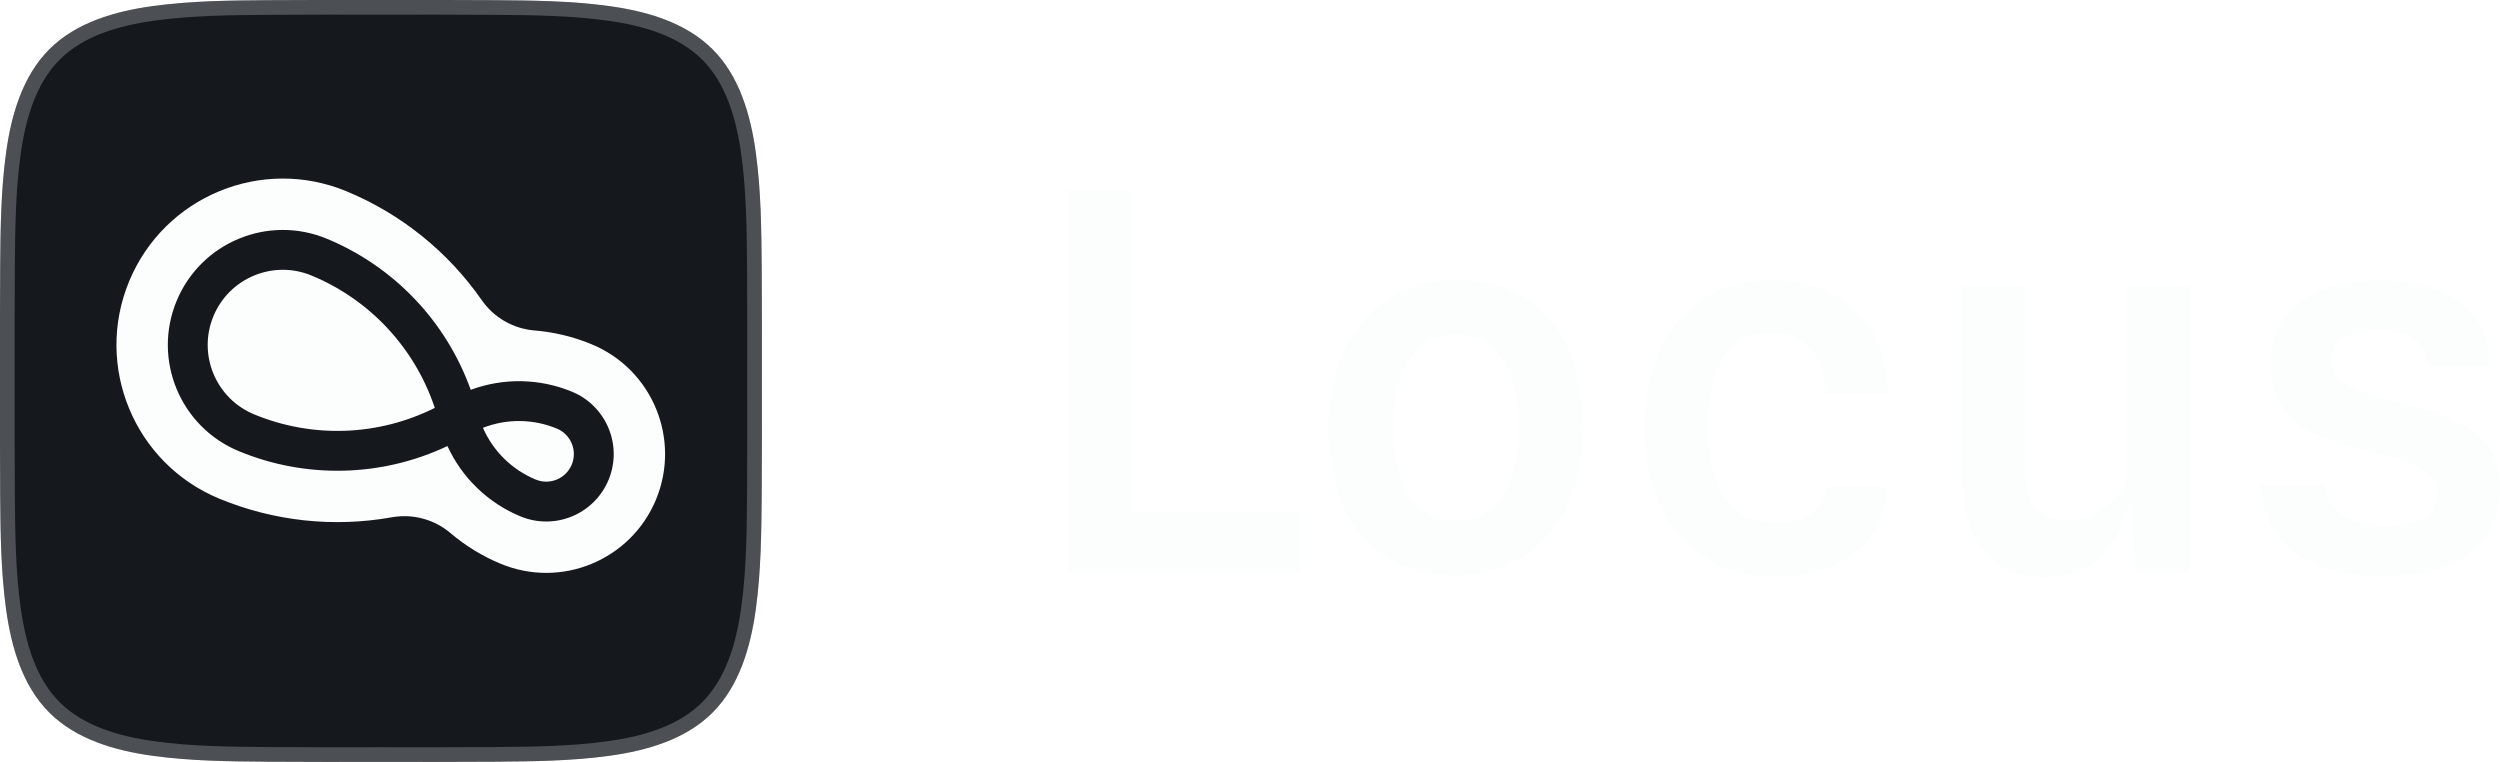
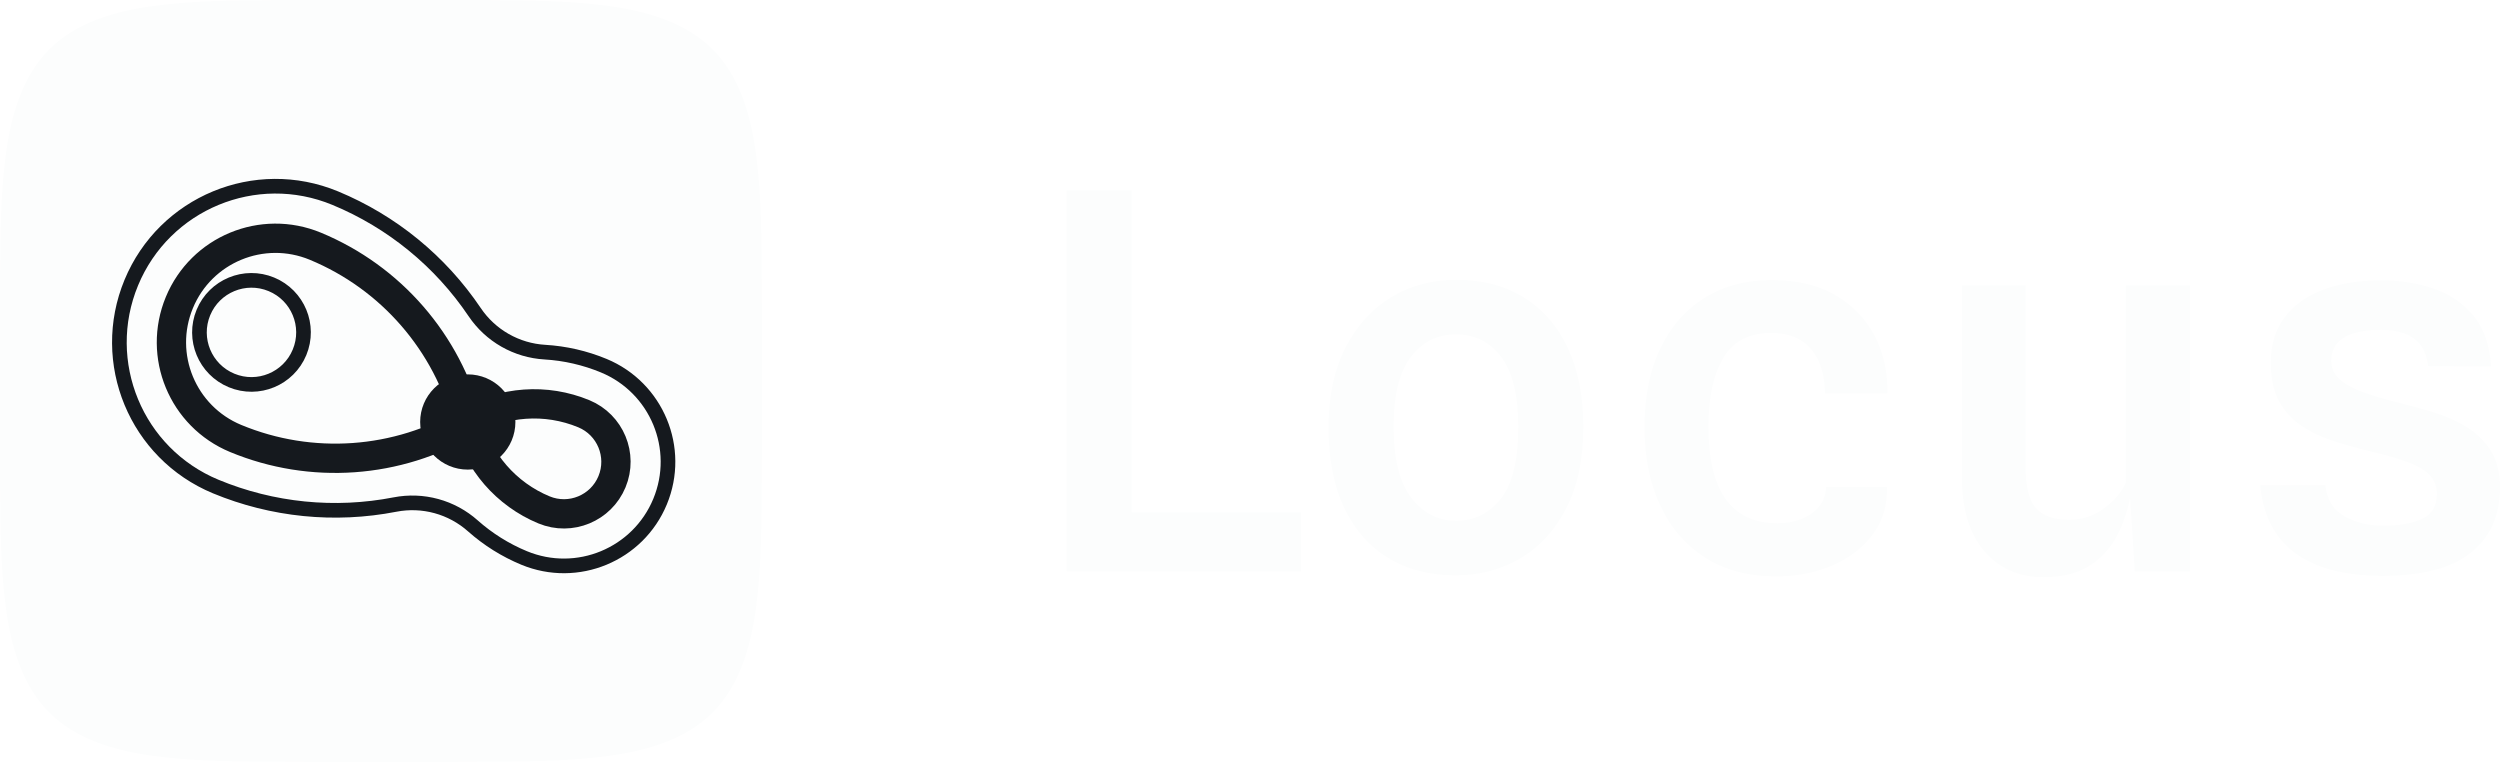
<svg xmlns="http://www.w3.org/2000/svg" viewBox="0 0 328.134 100" width="85.315" height="26">
-   <defs>
-     <clipPath id="locus-lockup-h-dark-small-clip">
-       <path d="M100 50C100 54.996 100.017 59.992 99.976 64.988C99.935 69.984 99.884 74.997 99.204 79.947C98.524 84.897 97.056 89.99 93.528 93.528C89.999 97.065 84.897 98.524 79.947 99.204C74.997 99.884 69.984 99.935 64.988 99.976C59.992 100.017 54.996 100 50 100C45.004 100 40.008 100.017 35.012 99.976C30.016 99.935 25.003 99.884 20.053 99.204C15.103 98.524 10.01 97.056 6.472 93.528C2.935 89.999 1.476 84.897 .796 79.947C.116 74.997 .065 69.984 .024 64.988C-.017 59.992 0 54.996 0 50C0 45.004-.017 40.008 .024 35.012C.065 30.016 .116 25.003 .796 20.053C1.476 15.103 2.944 10.01 6.472 6.472C10.001 2.935 15.103 1.476 20.053 .796C25.003 .116 30.016 .065 35.012 .024C40.008-.017 45.004 0 50 0C54.996 0 59.992-.017 64.988 .024C69.984 .065 74.997 .116 79.947 .796C84.897 1.476 89.99 2.944 93.528 6.472C97.065 10.001 98.524 15.103 99.204 20.053C99.884 25.003 99.935 30.016 99.976 35.012C100.017 40.008 100 45.004 100 50Z" />
-     </clipPath>
-   </defs>
-   <path d="M100 50C100 54.996 100.017 59.992 99.976 64.988C99.935 69.984 99.884 74.997 99.204 79.947C98.524 84.897 97.056 89.99 93.528 93.528C89.999 97.065 84.897 98.524 79.947 99.204C74.997 99.884 69.984 99.935 64.988 99.976C59.992 100.017 54.996 100 50 100C45.004 100 40.008 100.017 35.012 99.976C30.016 99.935 25.003 99.884 20.053 99.204C15.103 98.524 10.01 97.056 6.472 93.528C2.935 89.999 1.476 84.897 .796 79.947C.116 74.997 .065 69.984 .024 64.988C-.017 59.992 0 54.996 0 50C0 45.004-.017 40.008 .024 35.012C.065 30.016 .116 25.003 .796 20.053C1.476 15.103 2.944 10.01 6.472 6.472C10.001 2.935 15.103 1.476 20.053 .796C25.003 .116 30.016 .065 35.012 .024C40.008-.017 45.004 0 50 0C54.996 0 59.992-.017 64.988 .024C69.984 .065 74.997 .116 79.947 .796C84.897 1.476 89.99 2.944 93.528 6.472C97.065 10.001 98.524 15.103 99.204 20.053C99.884 25.003 99.935 30.016 99.976 35.012C100.017 40.008 100 45.004 100 50Z" fill="#15191e" stroke="#fcfdfd" stroke-opacity="0.24" stroke-width="3.846" clip-path="url(#locus-lockup-h-dark-small-clip)" />
-   <path d="M66.245 42.158A9.356 9.356 0 0 1 63.232 39.395A40.543 40.543 0 0 0 45.476 25.105A21.831 21.831 0 0 0 16.952 36.92A21.831 21.831 0 0 0 28.767 65.444A40.543 40.543 0 0 0 51.427 67.895A9.356 9.356 0 0 1 55.511 68.072A9.356 9.356 0 0 1 59.131 69.973A24.95 24.95 0 0 0 65.73 74.003A15.594 15.594 0 0 0 86.104 65.564A15.594 15.594 0 0 0 77.665 45.19A24.95 24.95 0 0 0 70.149 43.373A9.356 9.356 0 0 1 66.245 42.158ZM61.785 51.168A18.209 18.209 0 0 1 75.085 51.417A8.853 8.853 0 0 1 79.876 62.984A8.853 8.853 0 0 1 68.309 67.775A18.209 18.209 0 0 1 58.728 58.547A33.802 33.802 0 0 1 31.347 59.216A15.09 15.09 0 0 1 23.18 39.5A15.09 15.09 0 0 1 42.896 31.333A33.802 33.802 0 0 1 61.785 51.168ZM57.069 53.537A28.572 28.572 0 0 0 40.895 36.166A9.859 9.859 0 0 0 28.013 41.501A9.859 9.859 0 0 0 33.348 54.383A28.572 28.572 0 0 0 57.069 53.537ZM63.388 56.154A12.978 12.978 0 0 1 73.083 56.25A3.622 3.622 0 0 1 75.044 60.982A3.622 3.622 0 0 1 70.311 62.943A12.978 12.978 0 0 1 63.388 56.154Z" fill="#fcfdfd" fill-rule="evenodd" />
+   <path d="M100 50C100 54.996 100.017 59.992 99.976 64.988C99.935 69.984 99.884 74.997 99.204 79.947C98.524 84.897 97.056 89.99 93.528 93.528C89.999 97.065 84.897 98.524 79.947 99.204C74.997 99.884 69.984 99.935 64.988 99.976C59.992 100.017 54.996 100 50 100C45.004 100 40.008 100.017 35.012 99.976C30.016 99.935 25.003 99.884 20.053 99.204C15.103 98.524 10.01 97.056 6.472 93.528C2.935 89.999 1.476 84.897 .796 79.947C.116 74.997 .065 69.984 .024 64.988C-.017 59.992 0 54.996 0 50C0 45.004-.017 40.008 .024 35.012C.065 30.016 .116 25.003 .796 20.053C1.476 15.103 2.944 10.01 6.472 6.472C10.001 2.935 15.103 1.476 20.053 .796C25.003 .116 30.016 .065 35.012 .024C40.008-.017 45.004 0 50 0C54.996 0 59.992-.017 64.988 .024C69.984 .065 74.997 .116 79.947 .796C84.897 1.476 89.99 2.944 93.528 6.472C97.065 10.001 98.524 15.103 99.204 20.053C99.884 25.003 99.935 30.016 99.976 35.012C100.017 40.008 100 45.004 100 50Z" fill="#fcfdfd" />
+   <g fill="none" stroke="#15191e" stroke-width="1.923" stroke-linecap="round">
+     <path d="M39.316 46.241A6.829 6.829 0 0 0 35.62 37.319A6.829 6.829 0 0 0 26.698 41.015A6.829 6.829 0 0 0 30.394 49.937A6.829 6.829 0 0 0 39.316 46.241Z" />
+     <path d="M61.398 55.388A34.145 34.145 0 0 0 41.388 32.316A13.658 13.658 0 0 0 23.543 39.708A13.658 13.658 0 0 0 30.935 57.553A34.145 34.145 0 0 0 61.398 55.388A17.073 17.073 0 0 1 76.63 54.306A6.829 6.829 0 0 1 80.326 63.228A6.829 6.829 0 0 1 71.403 66.924A17.073 17.073 0 0 1 61.398 55.388" stroke-width="3.846" />
+     <path d="M66.291 44.669A11.951 11.951 0 0 1 62.302 40.967A40.974 40.974 0 0 0 44.002 26.007A20.487 20.487 0 0 0 17.234 37.095A20.487 20.487 0 0 0 28.321 63.862A40.974 40.974 0 0 0 51.84 66.224A11.951 11.951 0 0 1 57.278 66.427A11.951 11.951 0 0 1 62.063 69.02A23.902 23.902 0 0 0 68.79 73.233A13.658 13.658 0 0 0 86.635 65.841A13.658 13.658 0 0 0 79.243 47.996A23.902 23.902 0 0 0 71.507 46.219A11.951 11.951 0 0 1 66.291 44.669Z" />
+   </g>
+   <circle class="pt" cx="61.398" cy="55.388" r="6.25" fill="#15191e" />
  <path d="M140 75L140 25L148.537 25L148.537 71.63L144.182 67.252L170.766 67.252L170.766 75ZM191.038 75.516Q186.011 75.516 182.269 73.269Q178.526 71.023 176.451 66.681Q174.375 62.339 174.375 56.091Q174.375 50.041 176.562 45.709Q178.749 41.377 182.55 39.052Q186.351 36.726 191.161 36.726Q196.309 36.726 200.047 39.064Q203.786 41.401 205.8 45.721Q207.815 50.041 207.815 56.018Q207.815 62.339 205.585 66.689Q203.355 71.039 199.558 73.277Q195.76 75.516 191.038 75.516ZM191.112 68.357Q194.686 68.357 196.984 65.473Q199.281 62.588 199.281 56.034Q199.281 49.849 197.05 46.867Q194.819 43.885 191.079 43.885Q187.47 43.885 185.194 46.828Q182.917 49.77 182.917 55.993Q182.917 62.326 185.236 65.341Q187.554 68.357 191.112 68.357ZM233.142 75.653Q227.688 75.653 223.824 73.195Q219.961 70.736 217.905 66.33Q215.849 61.924 215.849 56.105Q215.849 50.016 217.947 45.688Q220.046 41.359 223.796 39.06Q227.547 36.761 232.508 36.761Q237.573 36.761 240.987 38.794Q244.402 40.827 246.109 44.194Q247.815 47.561 247.72 51.646L239.53 51.646Q239.522 49.834 239.078 48.38Q238.634 46.925 237.759 45.874Q236.883 44.822 235.576 44.261Q234.269 43.7 232.534 43.7Q228.125 43.674 226.182 46.982Q224.239 50.29 224.239 55.933Q224.239 62.37 226.507 65.525Q228.776 68.679 233.316 68.679Q235.024 68.679 236.446 68.122Q237.868 67.565 238.746 66.493Q239.625 65.422 239.687 63.902L247.669 63.902Q247.772 67.536 245.784 70.175Q243.796 72.814 240.464 74.234Q237.132 75.653 233.142 75.653ZM268.181 75.757Q263.407 75.757 260.454 72.343Q257.501 68.93 257.501 62.532L257.501 37.448L265.863 37.448L265.863 61.203Q265.863 65.19 267.233 66.709Q268.603 68.229 271.56 68.229Q274.11 68.229 276.133 66.748Q278.156 65.268 279.023 63.368L279.023 37.448L287.438 37.448L287.438 75L280.201 75L279.299 60.832L279.86 63.686Q279.432 66.977 278.167 69.716Q276.902 72.455 274.494 74.106Q272.086 75.757 268.181 75.757ZM312.664 75.585Q309.605 75.585 306.867 75.004Q304.128 74.422 301.948 73.073Q299.768 71.723 298.384 69.421Q297.001 67.12 296.654 63.688L305.213 63.688Q305.522 66.554 307.742 67.777Q309.963 69 312.757 69Q315.995 69 317.922 68.102Q319.849 67.204 319.849 64.817Q319.849 63.338 318.908 62.358Q317.968 61.379 316.062 60.666Q314.157 59.954 311.237 59.268Q308.71 58.66 306.349 57.907Q303.987 57.153 302.116 55.916Q300.244 54.679 299.146 52.682Q298.048 50.686 298.048 47.576Q298.048 44.13 299.812 41.728Q301.576 39.327 304.837 38.061Q308.098 36.795 312.57 36.795Q316.208 36.795 319.37 37.861Q322.532 38.927 324.612 41.395Q326.691 43.862 326.961 48.079L318.709 48.063Q318.488 46.282 317.663 45.238Q316.837 44.194 315.518 43.741Q314.199 43.288 312.487 43.288Q310.379 43.288 308.931 43.745Q307.484 44.202 306.732 45.095Q305.98 45.988 305.98 47.35Q305.98 48.695 306.967 49.669Q307.954 50.642 309.952 51.396Q311.95 52.149 314.937 52.887Q316.918 53.375 319.2 54.054Q321.482 54.733 323.517 55.907Q325.551 57.081 326.843 59.029Q328.134 60.977 328.134 63.993Q328.134 69.46 324.34 72.522Q320.545 75.585 312.664 75.585Z" fill="#fcfdfd" />
</svg>
